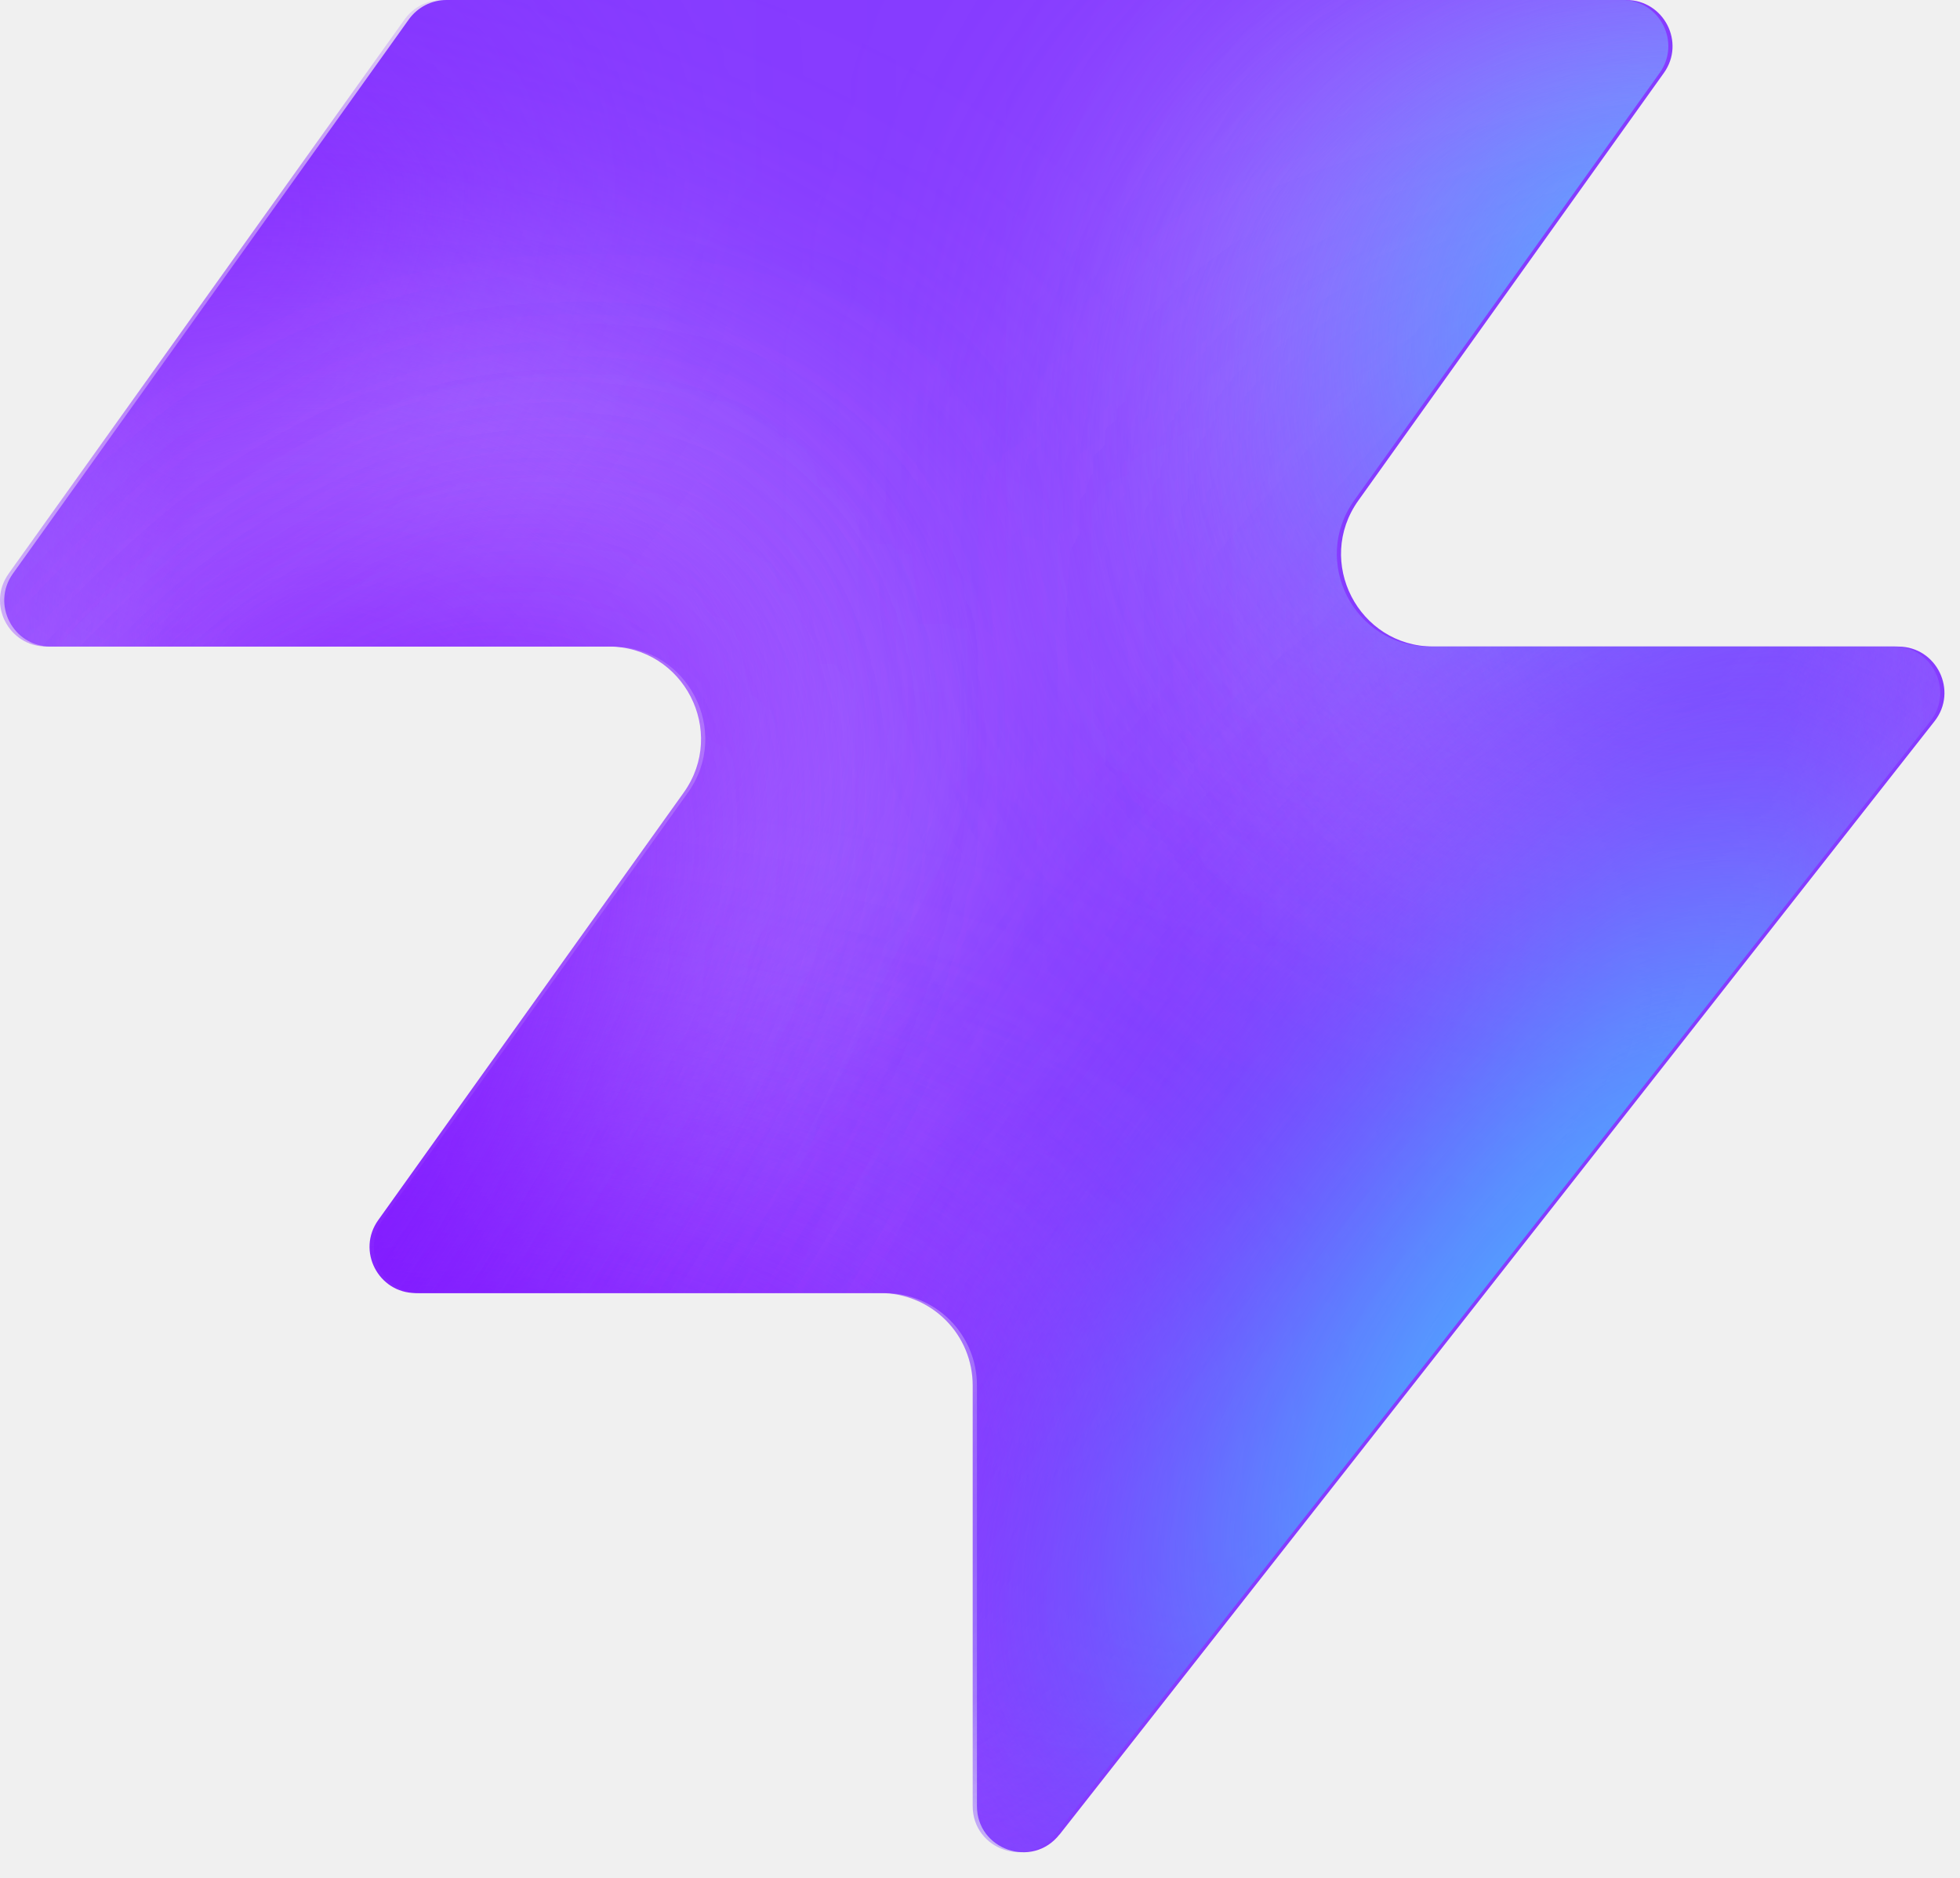
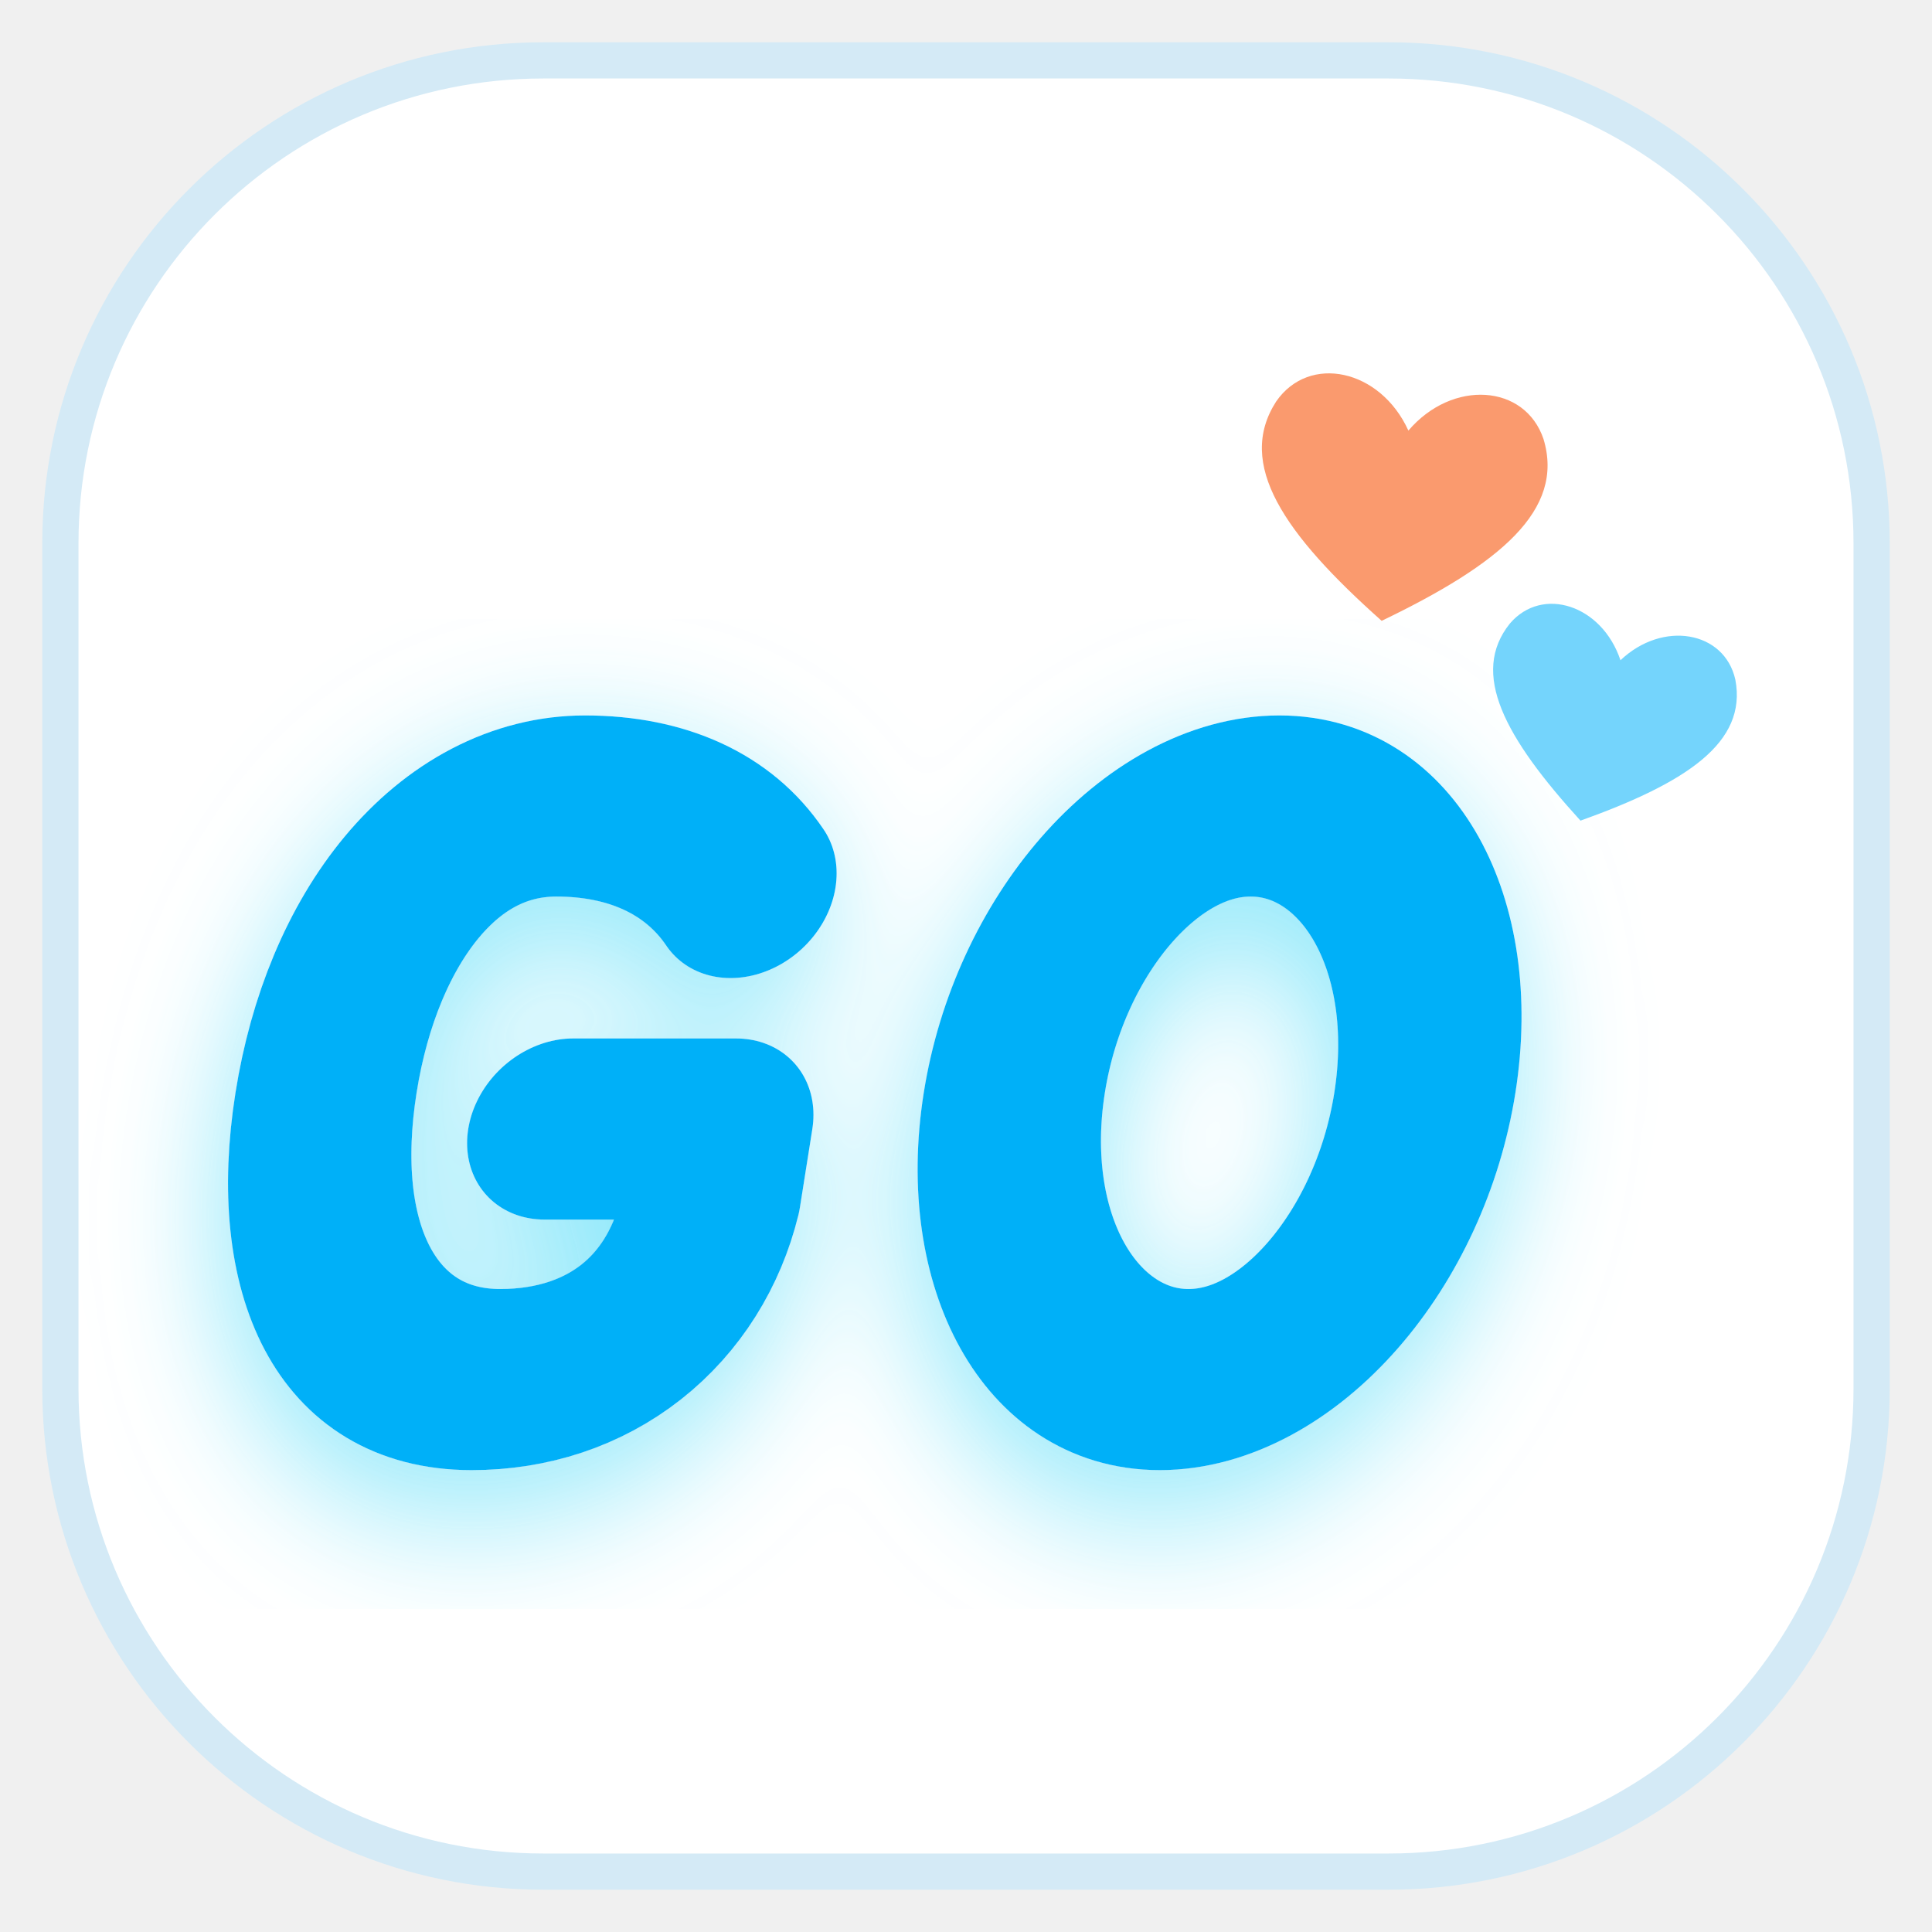
- <svg xmlns="http://www.w3.org/2000/svg" width="48" height="46" fill="none" viewBox="0 0 48 46">
-   <path fill="#863bff" d="M25.946 44.938c-.664.845-2.021.375-2.021-.698V33.937a2.26 2.26 0 0 0-2.262-2.262H10.287c-.92 0-1.456-1.04-.92-1.788l7.48-10.471c1.07-1.497 0-3.578-1.842-3.578H1.237c-.92 0-1.456-1.04-.92-1.788L10.013.474c.214-.297.556-.474.92-.474h28.894c.92 0 1.456 1.04.92 1.788l-7.48 10.471c-1.07 1.498 0 3.579 1.842 3.579h11.377c.943 0 1.473 1.088.89 1.83L25.947 44.94z" style="fill:#863bff;fill:color(display-p3 .525 .23 1);fill-opacity:1" />
-   <mask id="a" width="48" height="46" x="0" y="0" maskUnits="userSpaceOnUse" style="mask-type:alpha">
-     <path fill="#000" d="M25.842 44.938c-.664.844-2.021.375-2.021-.698V33.937a2.26 2.26 0 0 0-2.262-2.262H10.183c-.92 0-1.456-1.04-.92-1.788l7.48-10.471c1.07-1.498 0-3.579-1.842-3.579H1.133c-.92 0-1.456-1.04-.92-1.787L9.91.473c.214-.297.556-.474.92-.474h28.894c.92 0 1.456 1.04.92 1.788l-7.48 10.471c-1.07 1.498 0 3.578 1.842 3.578h11.377c.943 0 1.473 1.088.89 1.832L25.843 44.94z" style="fill:#000;fill-opacity:1" />
-   </mask>
-   <g mask="url(#a)">
-     <g filter="url(#b)">
-       <ellipse cx="5.508" cy="14.704" fill="#ede6ff" rx="5.508" ry="14.704" style="fill:#ede6ff;fill:color(display-p3 .927 .903 1);fill-opacity:1" transform="matrix(.00324 1 1 -.00324 -4.47 31.516)" />
-     </g>
-     <g filter="url(#c)">
-       <ellipse cx="10.399" cy="29.851" fill="#ede6ff" rx="10.399" ry="29.851" style="fill:#ede6ff;fill:color(display-p3 .927 .903 1);fill-opacity:1" transform="matrix(.00324 1 1 -.00324 -39.328 7.883)" />
-     </g>
-     <g filter="url(#d)">
-       <ellipse cx="5.508" cy="30.487" fill="#7e14ff" rx="5.508" ry="30.487" style="fill:#7e14ff;fill:color(display-p3 .492 .077 1);fill-opacity:1" transform="rotate(89.814 -25.913 -14.639)scale(1 -1)" />
-     </g>
-     <g filter="url(#e)">
-       <ellipse cx="5.508" cy="30.599" fill="#7e14ff" rx="5.508" ry="30.599" style="fill:#7e14ff;fill:color(display-p3 .492 .077 1);fill-opacity:1" transform="rotate(89.814 -32.644 -3.334)scale(1 -1)" />
-     </g>
-     <g filter="url(#f)">
-       <ellipse cx="5.508" cy="30.599" fill="#7e14ff" rx="5.508" ry="30.599" style="fill:#7e14ff;fill:color(display-p3 .492 .077 1);fill-opacity:1" transform="matrix(.00324 1 1 -.00324 -34.34 30.47)" />
-     </g>
-     <g filter="url(#g)">
-       <ellipse cx="14.072" cy="22.078" fill="#ede6ff" rx="14.072" ry="22.078" style="fill:#ede6ff;fill:color(display-p3 .927 .903 1);fill-opacity:1" transform="rotate(93.35 24.506 48.493)scale(-1 1)" />
-     </g>
-     <g filter="url(#h)">
-       <ellipse cx="3.47" cy="21.501" fill="#7e14ff" rx="3.47" ry="21.501" style="fill:#7e14ff;fill:color(display-p3 .492 .077 1);fill-opacity:1" transform="rotate(89.009 28.708 47.59)scale(-1 1)" />
-     </g>
-     <g filter="url(#i)">
-       <ellipse cx="3.47" cy="21.501" fill="#7e14ff" rx="3.47" ry="21.501" style="fill:#7e14ff;fill:color(display-p3 .492 .077 1);fill-opacity:1" transform="rotate(89.009 28.708 47.59)scale(-1 1)" />
-     </g>
-     <g filter="url(#j)">
-       <ellipse cx=".387" cy="8.972" fill="#7e14ff" rx="4.407" ry="29.108" style="fill:#7e14ff;fill:color(display-p3 .492 .077 1);fill-opacity:1" transform="rotate(39.51 .387 8.972)" />
-     </g>
-     <g filter="url(#k)">
-       <ellipse cx="47.523" cy="-6.092" fill="#7e14ff" rx="4.407" ry="29.108" style="fill:#7e14ff;fill:color(display-p3 .492 .077 1);fill-opacity:1" transform="rotate(37.892 47.523 -6.092)" />
-     </g>
-     <g filter="url(#l)">
-       <ellipse cx="41.412" cy="6.333" fill="#47bfff" rx="5.971" ry="9.665" style="fill:#47bfff;fill:color(display-p3 .28 .748 1);fill-opacity:1" transform="rotate(37.892 41.412 6.333)" />
-     </g>
-     <g filter="url(#m)">
-       <ellipse cx="-1.879" cy="38.332" fill="#7e14ff" rx="4.407" ry="29.108" style="fill:#7e14ff;fill:color(display-p3 .492 .077 1);fill-opacity:1" transform="rotate(37.892 -1.88 38.332)" />
-     </g>
-     <g filter="url(#n)">
-       <ellipse cx="-1.879" cy="38.332" fill="#7e14ff" rx="4.407" ry="29.108" style="fill:#7e14ff;fill:color(display-p3 .492 .077 1);fill-opacity:1" transform="rotate(37.892 -1.88 38.332)" />
-     </g>
-     <g filter="url(#o)">
-       <ellipse cx="35.651" cy="29.907" fill="#7e14ff" rx="4.407" ry="29.108" style="fill:#7e14ff;fill:color(display-p3 .492 .077 1);fill-opacity:1" transform="rotate(37.892 35.651 29.907)" />
-     </g>
-     <g filter="url(#p)">
-       <ellipse cx="38.418" cy="32.4" fill="#47bfff" rx="5.971" ry="15.297" style="fill:#47bfff;fill:color(display-p3 .28 .748 1);fill-opacity:1" transform="rotate(37.892 38.418 32.4)" />
-     </g>
-   </g>
+ <svg xmlns="http://www.w3.org/2000/svg" viewBox="0 0 64 64" fill="none">
  <defs>
-     <filter id="b" width="60.045" height="41.654" x="-19.77" y="16.149" color-interpolation-filters="sRGB" filterUnits="userSpaceOnUse">
-       <feFlood flood-opacity="0" result="BackgroundImageFix" />
-       <feBlend in="SourceGraphic" in2="BackgroundImageFix" result="shape" />
-       <feGaussianBlur result="effect1_foregroundBlur_2002_17158" stdDeviation="7.659" />
-     </filter>
-     <filter id="c" width="90.34" height="51.437" x="-54.613" y="-7.533" color-interpolation-filters="sRGB" filterUnits="userSpaceOnUse">
-       <feFlood flood-opacity="0" result="BackgroundImageFix" />
-       <feBlend in="SourceGraphic" in2="BackgroundImageFix" result="shape" />
-       <feGaussianBlur result="effect1_foregroundBlur_2002_17158" stdDeviation="7.659" />
-     </filter>
-     <filter id="d" width="79.355" height="29.4" x="-49.64" y="2.03" color-interpolation-filters="sRGB" filterUnits="userSpaceOnUse">
-       <feFlood flood-opacity="0" result="BackgroundImageFix" />
-       <feBlend in="SourceGraphic" in2="BackgroundImageFix" result="shape" />
-       <feGaussianBlur result="effect1_foregroundBlur_2002_17158" stdDeviation="4.596" />
-     </filter>
-     <filter id="e" width="79.579" height="29.4" x="-45.045" y="20.029" color-interpolation-filters="sRGB" filterUnits="userSpaceOnUse">
-       <feFlood flood-opacity="0" result="BackgroundImageFix" />
-       <feBlend in="SourceGraphic" in2="BackgroundImageFix" result="shape" />
-       <feGaussianBlur result="effect1_foregroundBlur_2002_17158" stdDeviation="4.596" />
-     </filter>
-     <filter id="f" width="79.579" height="29.4" x="-43.513" y="21.178" color-interpolation-filters="sRGB" filterUnits="userSpaceOnUse">
-       <feFlood flood-opacity="0" result="BackgroundImageFix" />
-       <feBlend in="SourceGraphic" in2="BackgroundImageFix" result="shape" />
-       <feGaussianBlur result="effect1_foregroundBlur_2002_17158" stdDeviation="4.596" />
-     </filter>
-     <filter id="g" width="74.749" height="58.852" x="15.756" y="-17.901" color-interpolation-filters="sRGB" filterUnits="userSpaceOnUse">
-       <feFlood flood-opacity="0" result="BackgroundImageFix" />
-       <feBlend in="SourceGraphic" in2="BackgroundImageFix" result="shape" />
-       <feGaussianBlur result="effect1_foregroundBlur_2002_17158" stdDeviation="7.659" />
-     </filter>
-     <filter id="h" width="61.377" height="25.362" x="23.548" y="2.284" color-interpolation-filters="sRGB" filterUnits="userSpaceOnUse">
-       <feFlood flood-opacity="0" result="BackgroundImageFix" />
-       <feBlend in="SourceGraphic" in2="BackgroundImageFix" result="shape" />
-       <feGaussianBlur result="effect1_foregroundBlur_2002_17158" stdDeviation="4.596" />
-     </filter>
-     <filter id="i" width="61.377" height="25.362" x="23.548" y="2.284" color-interpolation-filters="sRGB" filterUnits="userSpaceOnUse">
-       <feFlood flood-opacity="0" result="BackgroundImageFix" />
-       <feBlend in="SourceGraphic" in2="BackgroundImageFix" result="shape" />
-       <feGaussianBlur result="effect1_foregroundBlur_2002_17158" stdDeviation="4.596" />
-     </filter>
-     <filter id="j" width="56.045" height="63.649" x="-27.636" y="-22.853" color-interpolation-filters="sRGB" filterUnits="userSpaceOnUse">
-       <feFlood flood-opacity="0" result="BackgroundImageFix" />
-       <feBlend in="SourceGraphic" in2="BackgroundImageFix" result="shape" />
-       <feGaussianBlur result="effect1_foregroundBlur_2002_17158" stdDeviation="4.596" />
-     </filter>
-     <filter id="k" width="54.814" height="64.646" x="20.116" y="-38.415" color-interpolation-filters="sRGB" filterUnits="userSpaceOnUse">
-       <feFlood flood-opacity="0" result="BackgroundImageFix" />
-       <feBlend in="SourceGraphic" in2="BackgroundImageFix" result="shape" />
-       <feGaussianBlur result="effect1_foregroundBlur_2002_17158" stdDeviation="4.596" />
-     </filter>
-     <filter id="l" width="33.541" height="35.313" x="24.641" y="-11.323" color-interpolation-filters="sRGB" filterUnits="userSpaceOnUse">
-       <feFlood flood-opacity="0" result="BackgroundImageFix" />
-       <feBlend in="SourceGraphic" in2="BackgroundImageFix" result="shape" />
-       <feGaussianBlur result="effect1_foregroundBlur_2002_17158" stdDeviation="4.596" />
-     </filter>
-     <filter id="m" width="54.814" height="64.646" x="-29.286" y="6.009" color-interpolation-filters="sRGB" filterUnits="userSpaceOnUse">
-       <feFlood flood-opacity="0" result="BackgroundImageFix" />
-       <feBlend in="SourceGraphic" in2="BackgroundImageFix" result="shape" />
-       <feGaussianBlur result="effect1_foregroundBlur_2002_17158" stdDeviation="4.596" />
-     </filter>
-     <filter id="n" width="54.814" height="64.646" x="-29.286" y="6.009" color-interpolation-filters="sRGB" filterUnits="userSpaceOnUse">
-       <feFlood flood-opacity="0" result="BackgroundImageFix" />
-       <feBlend in="SourceGraphic" in2="BackgroundImageFix" result="shape" />
-       <feGaussianBlur result="effect1_foregroundBlur_2002_17158" stdDeviation="4.596" />
-     </filter>
-     <filter id="o" width="54.814" height="64.646" x="8.244" y="-2.416" color-interpolation-filters="sRGB" filterUnits="userSpaceOnUse">
-       <feFlood flood-opacity="0" result="BackgroundImageFix" />
-       <feBlend in="SourceGraphic" in2="BackgroundImageFix" result="shape" />
-       <feGaussianBlur result="effect1_foregroundBlur_2002_17158" stdDeviation="4.596" />
-     </filter>
-     <filter id="p" width="39.409" height="43.623" x="18.713" y="10.588" color-interpolation-filters="sRGB" filterUnits="userSpaceOnUse">
-       <feFlood flood-opacity="0" result="BackgroundImageFix" />
-       <feBlend in="SourceGraphic" in2="BackgroundImageFix" result="shape" />
-       <feGaussianBlur result="effect1_foregroundBlur_2002_17158" stdDeviation="4.596" />
+     <filter id="go-glow" x="-40%" y="-40%" width="180%" height="180%">
+       <feDropShadow dx="0" dy="1.4" stdDeviation="2.4" flood-color="#7ce4f9" flood-opacity="0.85" />
    </filter>
  </defs>
+   <rect x="2" y="2" width="60" height="60" rx="16" fill="#ffffff" stroke="#d4eaf6" stroke-width="1.2" />
+   <g filter="url(#go-glow)" transform="translate(29 36.2) skewX(-9) translate(-29 -36.2)">
+     <path d="M23.6 29.4C22.1 27.6 19.9 26.7 17.4 26.7C13.3 26.7 10.8 30.7 10.8 36.2C10.8 41.7 13.3 45.7 17.6 45.7C21.4 45.7 23.8 43.4 24.1 40.0V37.4H18.7" stroke="#00b0f8" stroke-width="6" stroke-linecap="round" stroke-linejoin="round" />
+     <ellipse cx="40.4" cy="36.2" rx="6.8" ry="9.5" stroke="#00b0f8" stroke-width="6" />
+   </g>
+   <path d="M0 3.6C-4.2 0.8-6.4-1.6-5.2-4.2C-4.2-6.2-1.4-6 0-3.8C1.4-6 4.2-6.2 5.2-4.2C6.4-1.6 4.2 0.8 0 3.6Z" fill="#fa9a6e" transform="translate(46.2 17.5) rotate(8) scale(0.86)" />
+   <path d="M0 3.6C-4.2 0.8-6.4-1.6-5.2-4.2C-4.2-6.2-1.4-6 0-3.8C1.4-6 4.2-6.2 5.2-4.2C6.4-1.6 4.2 0.8 0 3.6Z" fill="#74d4fc" transform="translate(53.0 24.6) rotate(14) scale(0.74)" />
</svg>
